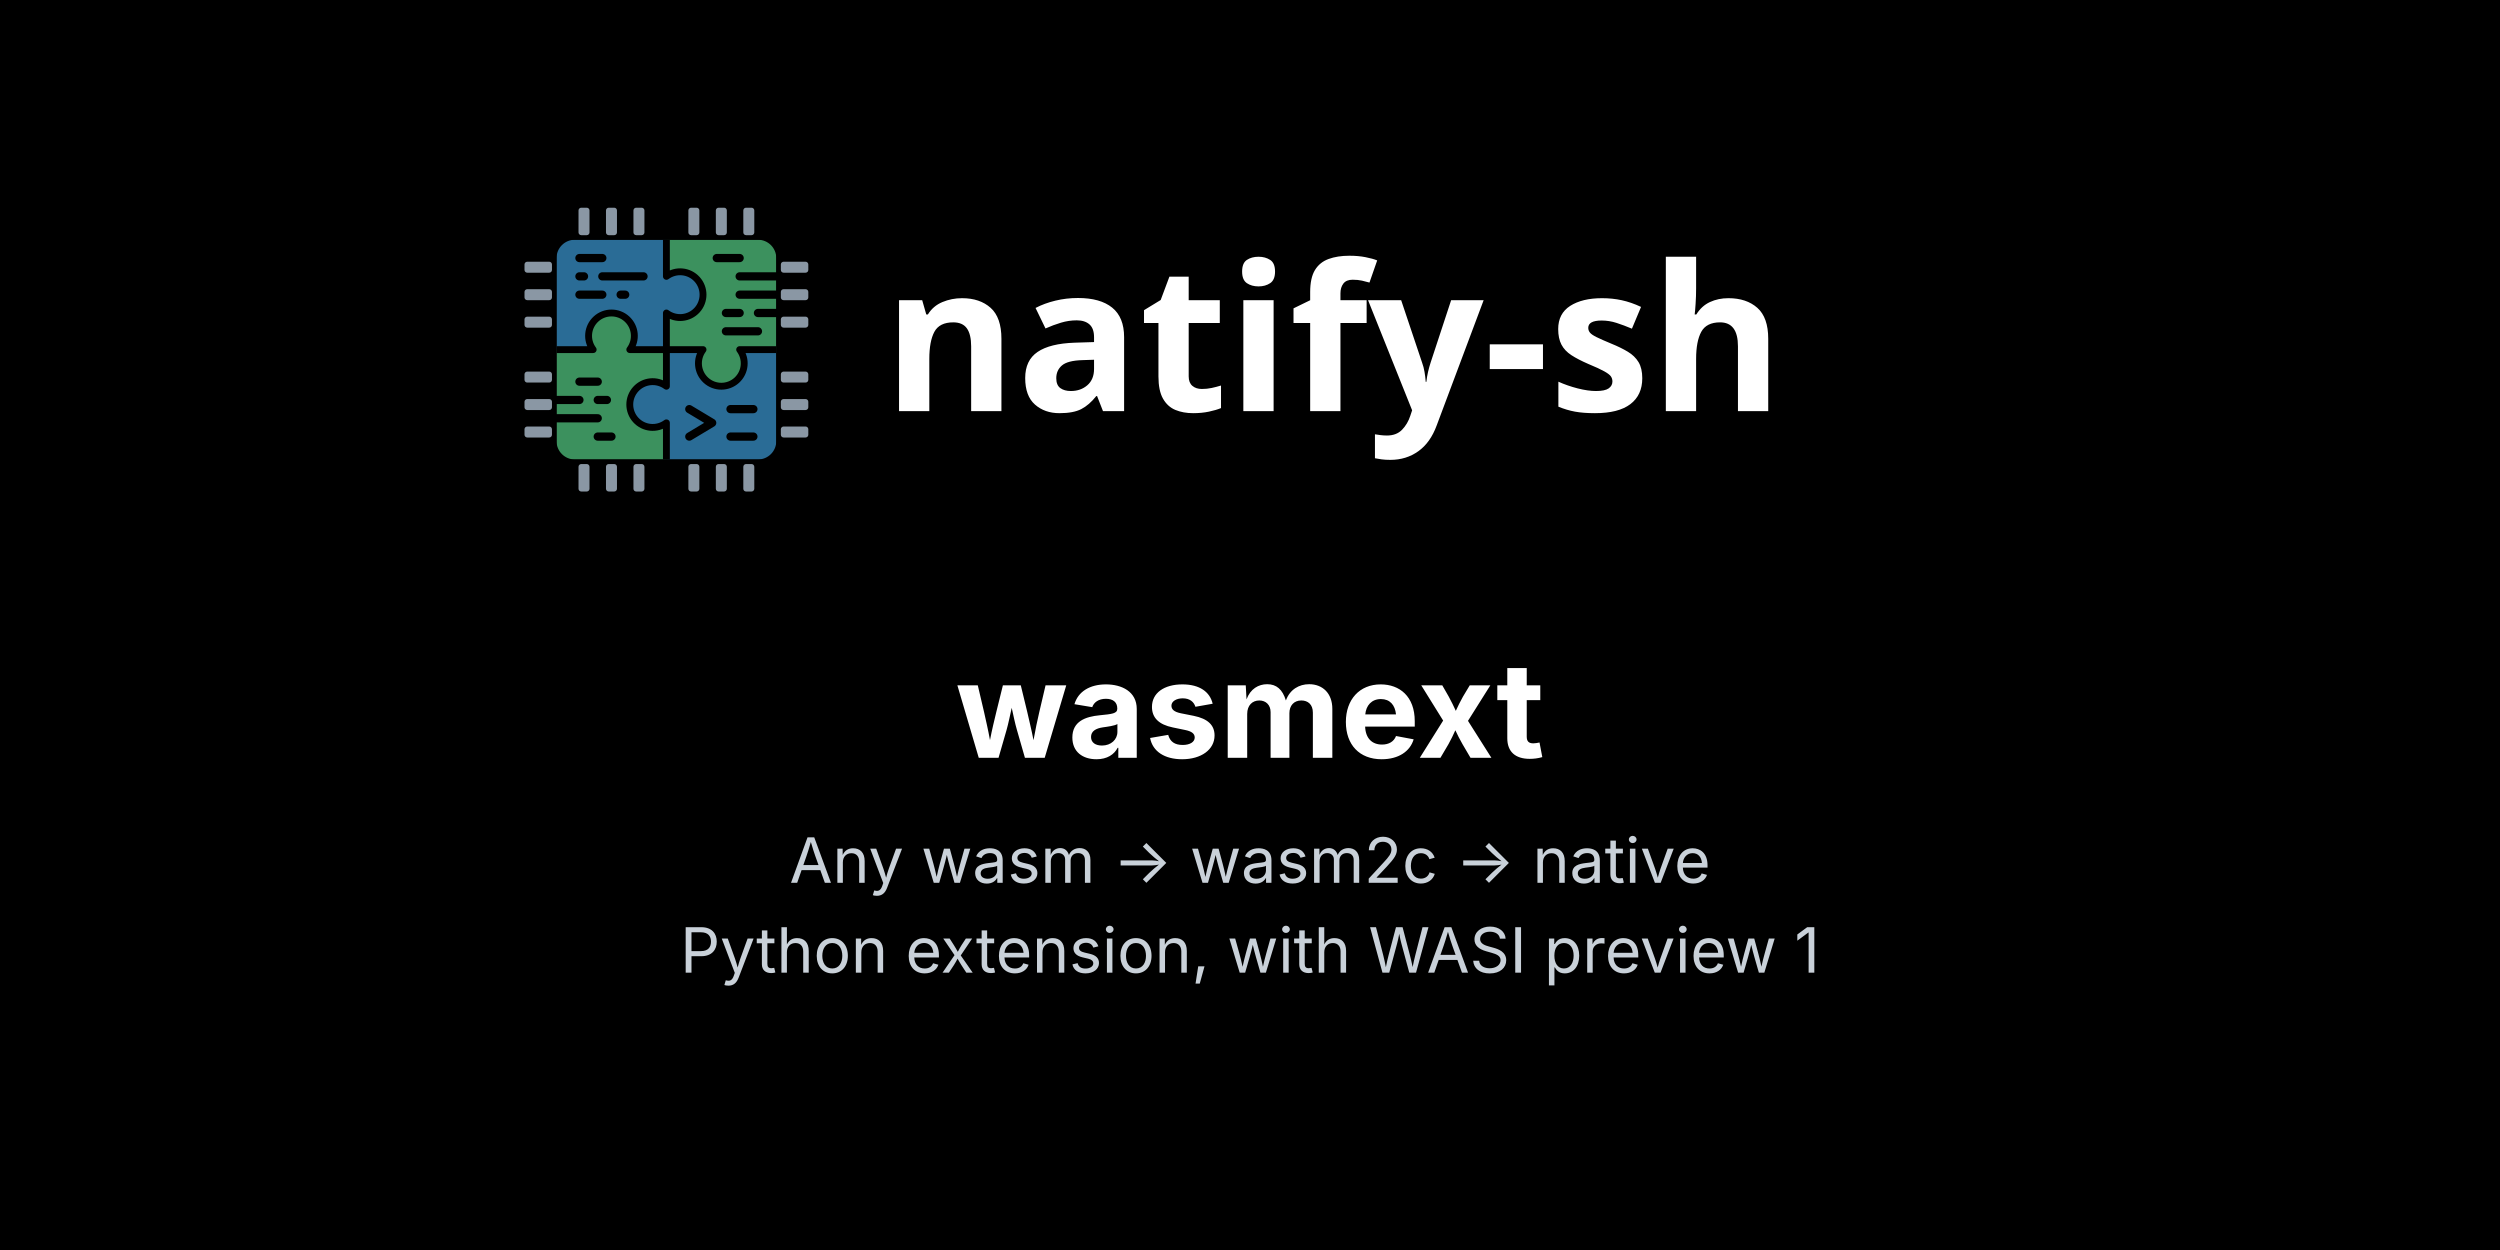
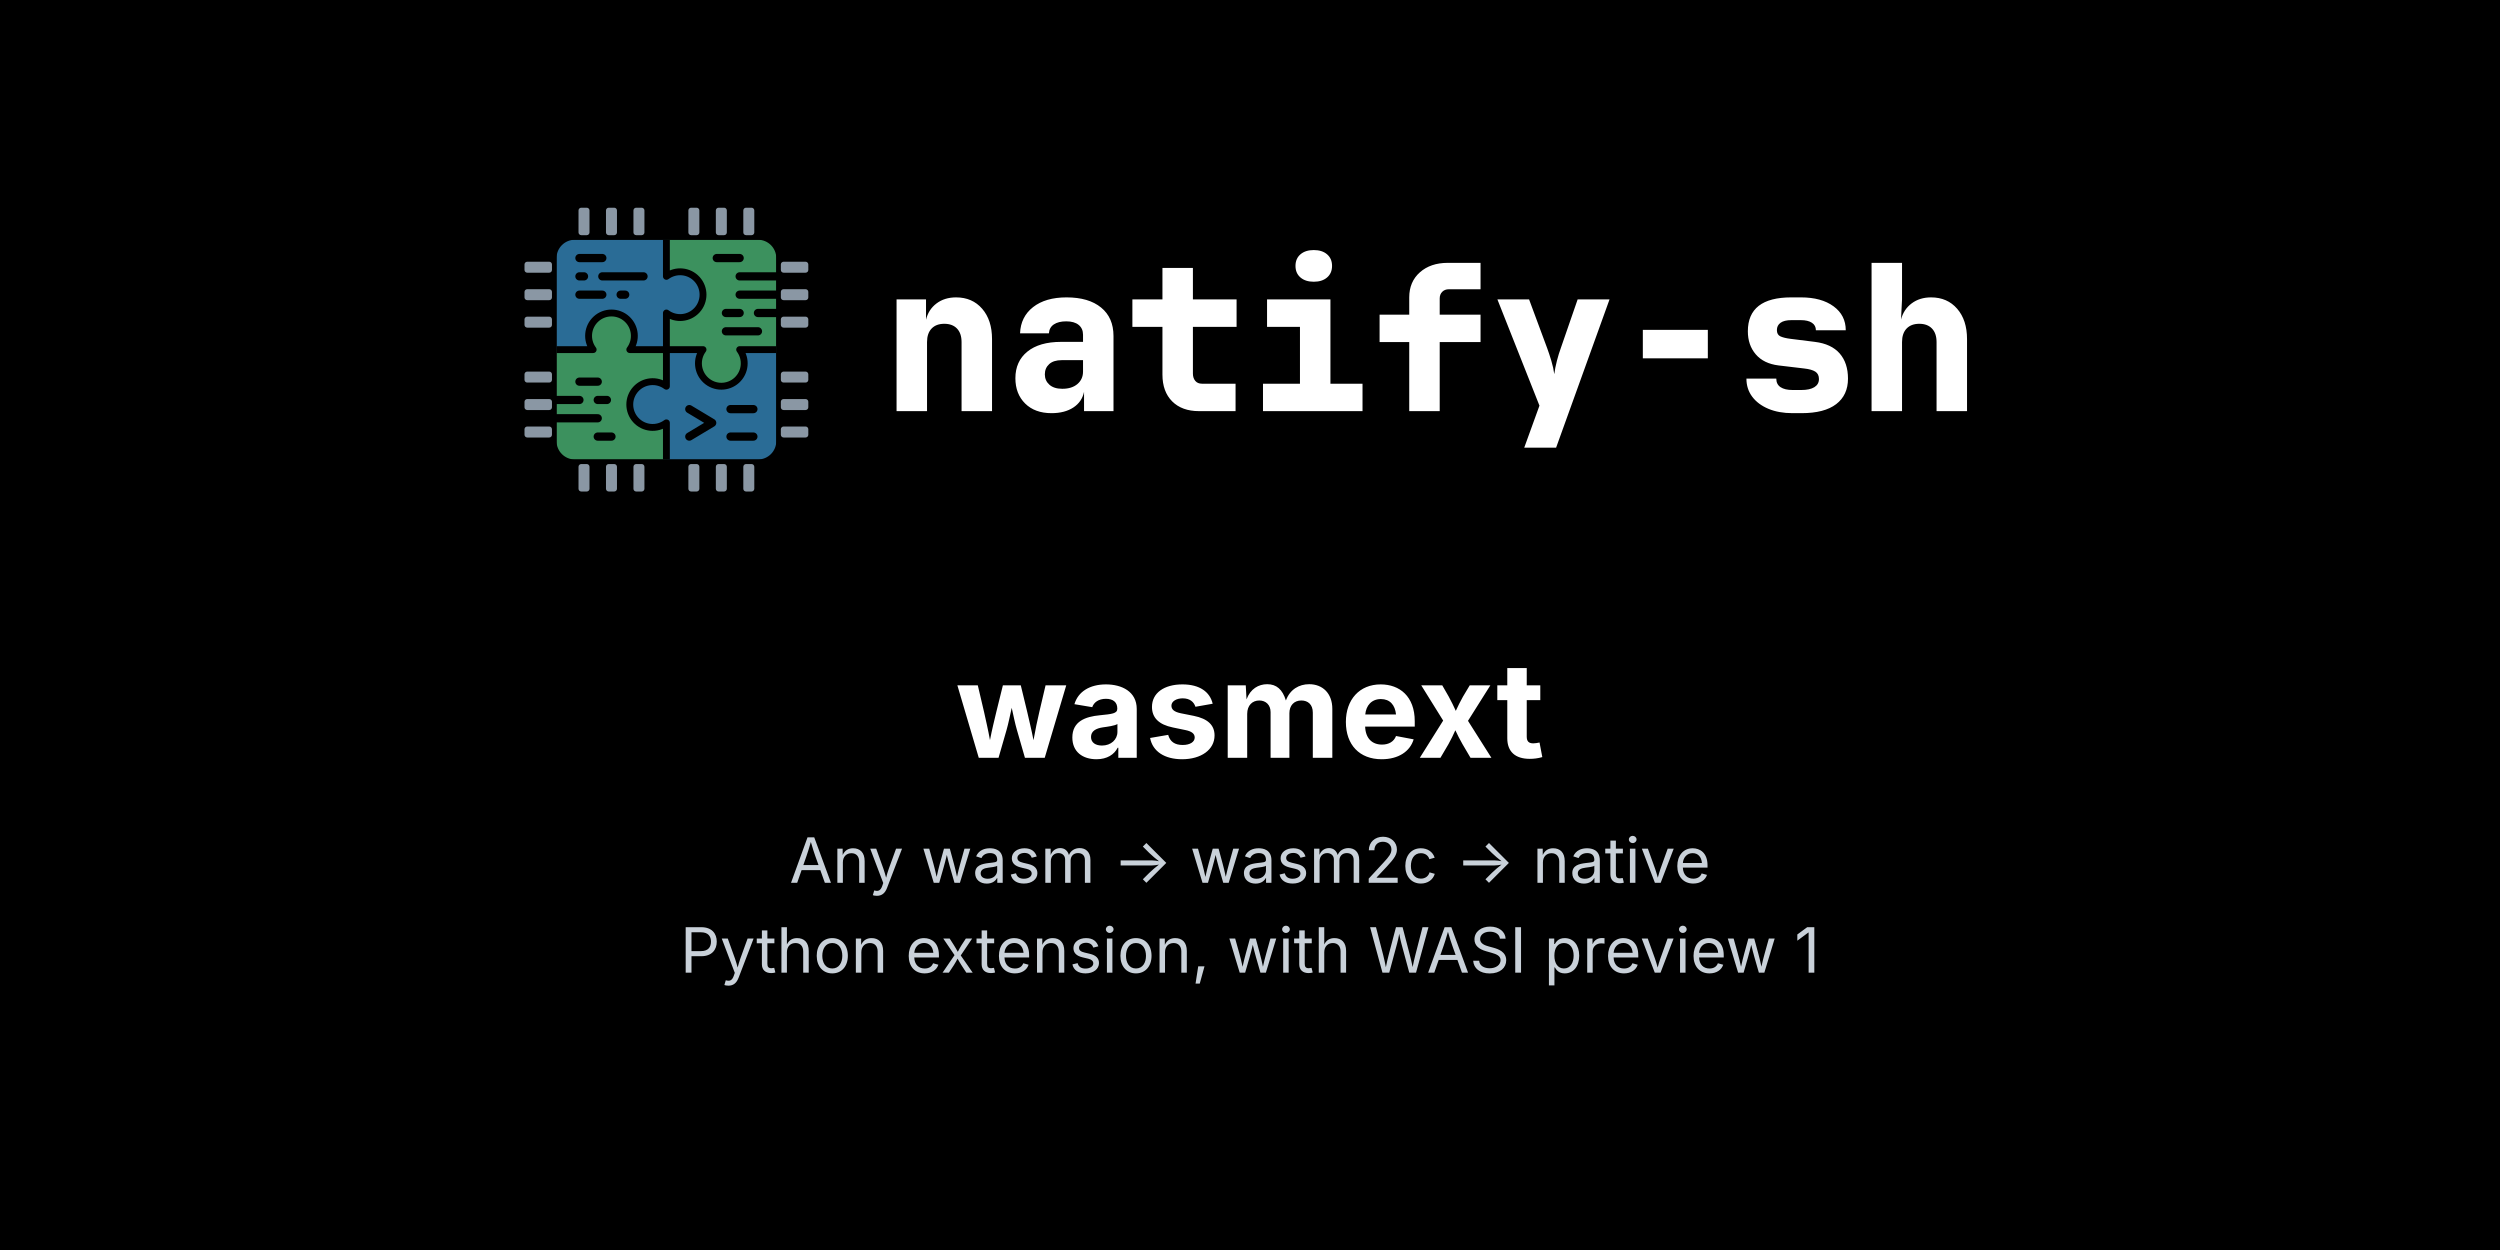
<svg xmlns="http://www.w3.org/2000/svg" width="1280" height="640" viewBox="0 0 1280 640">
  <rect width="1280" height="640" fill="#000000" />
  <svg x="266.2" y="104" width="150" height="150" viewBox="0 0 32 32">
    <g fill="#8a97a4">
      <rect x="6.4" y="0.5" width="1.2" height="3" rx="0.3" />
      <rect x="6.4" y="28.5" width="1.2" height="3" rx="0.3" />
      <rect x="0.5" y="6.4" width="3" height="1.2" rx="0.3" />
      <rect x="28.5" y="6.4" width="3" height="1.2" rx="0.3" />
      <rect x="9.4" y="0.5" width="1.2" height="3" rx="0.3" />
      <rect x="9.4" y="28.5" width="1.2" height="3" rx="0.3" />
      <rect x="0.5" y="9.4" width="3" height="1.2" rx="0.3" />
      <rect x="28.5" y="9.4" width="3" height="1.2" rx="0.3" />
      <rect x="12.4" y="0.5" width="1.2" height="3" rx="0.3" />
      <rect x="12.4" y="28.5" width="1.2" height="3" rx="0.3" />
      <rect x="0.5" y="12.4" width="3" height="1.2" rx="0.3" />
      <rect x="28.5" y="12.4" width="3" height="1.2" rx="0.3" />
      <rect x="18.4" y="0.5" width="1.2" height="3" rx="0.3" />
      <rect x="18.4" y="28.5" width="1.2" height="3" rx="0.3" />
      <rect x="0.5" y="18.4" width="3" height="1.2" rx="0.3" />
      <rect x="28.5" y="18.4" width="3" height="1.2" rx="0.3" />
      <rect x="21.4" y="0.5" width="1.2" height="3" rx="0.3" />
      <rect x="21.4" y="28.5" width="1.2" height="3" rx="0.3" />
      <rect x="0.5" y="21.4" width="3" height="1.2" rx="0.3" />
      <rect x="28.5" y="21.4" width="3" height="1.2" rx="0.3" />
      <rect x="24.4" y="0.5" width="1.2" height="3" rx="0.3" />
      <rect x="24.4" y="28.5" width="1.2" height="3" rx="0.3" />
      <rect x="0.5" y="24.4" width="3" height="1.2" rx="0.3" />
      <rect x="28.5" y="24.4" width="3" height="1.2" rx="0.3" />
    </g>
    <g transform="translate(4 4)">
      <mask id="natify-mcu-color-neck4-cut">
        <rect width="24" height="24" rx="2" fill="#fff" />
        <g fill="none" stroke="#000" stroke-width="0.75" stroke-linejoin="round">
          <path d="M12 0V4A2.5 2.5 0 1 1 12 8V12M24 12H20A2.5 2.5 0 1 1 16 12H12M12 24V20A2.5 2.5 0 1 1 12 16V12M0 12H4A2.5 2.5 0 1 1 8 12H12" />
          <path stroke-width="0.9" stroke-linecap="round" d="M2.5 2H5M2.5 4H3M5 4H9.5M2.5 6H5M7 6H7.5M17.5 2H20M20 4H24M20 6H24M18.5 8H20M22 8H24M18.5 10H22M2.5 15.5H4.5M0 17.5H2.5M4.5 17.5H5.5M0 19.5H4.5M4.5 21.5H6M14.5 18.5L17 20L14.5 21.5M19 18.5H21.5M19 21.5H21.5" />
        </g>
      </mask>
      <g mask="url(#natify-mcu-color-neck4-cut)">
        <rect width="12" height="12" fill="#2a6c96" />
        <rect x="12" width="12" height="12" fill="#3c915e" />
        <rect x="12" y="12" width="12" height="12" fill="#2a6c96" />
        <rect y="12" width="12" height="12" fill="#3c915e" />
        <circle cx="13.5" cy="6" r="2.5" fill="#2a6c96" />
        <circle cx="18" cy="13.5" r="2.5" fill="#3c915e" />
        <circle cx="10.5" cy="18" r="2.5" fill="#2a6c96" />
        <circle cx="6" cy="10.5" r="2.5" fill="#3c915e" />
      </g>
    </g>
  </svg>
-   <text x="452.2" y="210.5" font-family="JetBrains Mono" font-weight="800" font-size="104" fill="#ffffff">natify-sh</text>
-   <text x="640.0" y="388" text-anchor="middle" font-family="Inter" font-weight="700" font-size="68" fill="#ffffff">wasmext</text>
-   <text x="640.0" y="452" text-anchor="middle" font-family="Inter" font-size="32" fill="#c9d1d9">Any wasm → wasm2c → native</text>
-   <text x="640.0" y="498" text-anchor="middle" font-family="Inter" font-size="32" fill="#c9d1d9">Python extension, with WASI preview 1</text>
+   <path fill="#ffffff" d="M459.04 210.5V153.3H474.12V163.7Q475.36 158.5 479.47 155.38Q483.58 152.26 489.51 152.26Q497.83 152.26 502.87 158.08Q507.92 163.91 507.92 173.58V210.5H492.32V175.14Q492.32 170.67 489.98 168.22Q487.64 165.78 483.48 165.78Q479.32 165.78 476.98 168.22Q474.64 170.67 474.64 175.14V210.5ZM538.39 211.54Q529.86 211.54 524.87 206.6Q519.88 201.66 519.88 193.65Q519.88 185.02 526.01 180.03Q532.15 175.04 543.28 175.04H554.51V171.4Q554.51 168.17 552.27 166.35Q550.04 164.53 545.88 164.53Q541.92 164.53 539.58 166.09Q537.24 167.65 537.04 170.67H522.27Q522.58 162.24 528.92 157.25Q535.27 152.26 546.08 152.26Q557.42 152.26 563.76 157.46Q570.11 162.66 570.11 172.02V210.5H555.03V200.62Q553.99 205.72 549.57 208.63Q545.15 211.54 538.39 211.54ZM543.9 199.06Q548.79 199.06 551.65 196.62Q554.51 194.17 554.51 190.22V184.4H543.59Q539.43 184.4 537.19 186.42Q534.96 188.45 534.96 191.68Q534.96 194.9 537.3 196.98Q539.64 199.06 543.9 199.06ZM613.89 210.5Q605.16 210.5 600.16 205.51Q595.17 200.52 595.17 191.78V167.34H579.78V153.3H595.17V137.18H610.77V153.3H633.13V167.34H610.77V191.26Q610.77 193.55 611.97 195Q613.16 196.46 615.45 196.46H632.61V210.5ZM646.65 210.5V196.46H665.58V167.34H648.73V153.3H681.18V196.46H697.61V210.5ZM672.65 144.25Q668.39 144.25 665.84 142.07Q663.29 139.88 663.29 136.14Q663.29 132.4 665.84 130.21Q668.39 128.03 672.65 128.03Q676.92 128.03 679.46 130.21Q682.01 132.4 682.01 136.14Q682.01 139.88 679.46 142.07Q676.92 144.25 672.65 144.25ZM721.53 210.5V175.14H706.35V161.1H721.53V152.26Q721.53 144.25 726.99 139.42Q732.45 134.58 741.29 134.58H758.04V148.1H741.81Q739.73 148.1 738.43 149.4Q737.13 150.7 737.13 152.78V161.1H758.04V175.14H737.13V210.5ZM780.4 229.22 788.2 207.69 766.67 153.3H782.89L792.15 178.26Q793.19 181.07 794.28 184.71Q795.37 188.35 795.79 191.57Q796.2 188.35 797.14 184.71Q798.08 181.07 799.12 178.26L807.75 153.3H824.08L796.72 229.22ZM841.13 183.46V168.9H874.41V183.46ZM917.78 211.54Q910.71 211.54 905.4 209.3Q900.1 207.07 897.14 203.12Q894.17 199.16 894.17 193.86H909.46Q909.46 196.77 911.64 198.23Q913.83 199.68 917.78 199.68H922.36Q926.62 199.68 928.96 198.23Q931.3 196.77 931.3 194.07Q931.3 191.47 929.43 190.27Q927.56 189.08 923.71 188.66L910.6 187.1Q903.01 186.16 898.96 181.43Q894.9 176.7 894.9 169.63Q894.9 152.26 917.16 152.26H922.04Q932.55 152.26 938.79 156.84Q945.03 161.41 945.03 169.11H929.74Q929.74 166.61 927.71 165.26Q925.68 163.91 922.04 163.91H917.16Q913.52 163.91 911.64 165.26Q909.77 166.61 909.77 169Q909.77 171.4 911.59 172.23Q913.41 173.06 916.74 173.48L929.22 175.04Q937.64 176.08 941.91 180.96Q946.17 185.85 946.17 193.86Q946.17 202.28 940.14 206.91Q934.11 211.54 922.36 211.54ZM958.24 210.5V134.58H973.84V153.3L973.32 163.6Q974.67 158.4 978.78 155.33Q982.88 152.26 988.71 152.26Q997.03 152.26 1002.07 158.08Q1007.12 163.91 1007.12 173.58V210.5H991.52V175.14Q991.52 170.67 989.18 168.22Q986.84 165.78 982.68 165.78Q978.52 165.78 976.18 168.22Q973.84 170.67 973.84 175.14V210.5Z" />
+   <path fill="#ffffff" d="M501.13 388H511.25L515.37 373.69C516.27 370.57 517.13 366.32 518 362.4C518.86 366.29 519.72 370.54 520.65 373.69L524.77 388H534.9L545.92 350.88H535.33L532.11 364.59C531.14 368.81 530.11 373.49 529.15 378.97C528.09 373.46 526.89 368.78 525.96 364.59L522.64 350.88H513.48L510.09 364.59C509.1 368.81 507.9 373.52 506.87 378.94C505.88 373.42 504.75 368.74 503.85 364.59L500.63 350.88H490.17ZM561.39 388.73C566.87 388.73 570.46 386.31 572.25 382.85H572.58V388H582.01V363C582.01 354 574.24 350.41 566.27 350.41C557.97 350.41 552 354.1 550.1 360.54L559.23 362.07C560.03 359.68 562.39 357.79 566.24 357.79C569.96 357.79 572.05 359.58 572.05 362.73V362.9C572.05 365.32 569.43 365.59 563.05 366.22C555.75 366.92 549.04 369.31 549.04 377.61C549.04 384.95 554.32 388.73 561.39 388.73ZM564.21 381.72C560.93 381.72 558.6 380.23 558.6 377.34C558.6 374.35 561.06 372.93 564.75 372.39C566.94 372.1 570.89 371.56 572.12 370.7V374.72C572.12 378.64 568.86 381.72 564.21 381.72ZM605.25 388.73C614.98 388.73 621.85 383.85 621.85 376.54C621.85 371.27 618.4 367.98 611.23 366.52L604.56 365.19C601.04 364.46 599.77 363.16 599.77 361.3C599.77 359.08 602.3 357.55 605.55 357.55C609.17 357.55 611.26 359.35 612.06 361.87L620.89 360.31C619.5 354.27 614.22 350.41 605.42 350.41C596.02 350.41 589.81 354.8 589.81 361.94C589.81 367.48 593.33 371 600.5 372.46L606.91 373.79C610.17 374.45 611.69 375.65 611.69 377.61C611.69 379.83 609.34 381.43 605.55 381.43C601.47 381.43 599.08 379.73 598.11 376.25L588.85 377.84C590.15 384.75 596.29 388.73 605.25 388.73ZM628.59 388H638.56V365.55C638.56 361.11 641.25 358.65 644.76 358.65C648.15 358.65 650.54 360.97 650.54 364.59V388H660.17V365.16C660.17 361.27 662.5 358.65 666.28 358.65C669.63 358.65 672.16 360.67 672.16 364.86V388H682.15V362.96C682.15 354.9 677.1 350.31 670.3 350.31C665.18 350.31 660.47 352.94 658.38 358.65C656.65 353 653.56 350.31 648.82 350.31C644.37 350.31 640.22 352.67 638.22 358.08L637.83 350.88H628.59ZM707.42 388.73C716.05 388.73 721.96 384.71 723.79 378.54L714.76 376.84C713.69 379.7 711.07 381.23 707.58 381.23C702.57 381.23 699.18 378.11 698.95 372.03H724.35V369.24C724.35 356.56 716.62 350.41 706.92 350.41C696.06 350.41 689.09 358.18 689.09 369.64C689.09 381.36 696.06 388.73 707.42 388.73ZM699.02 365.79C699.42 361.21 702.27 357.92 707.02 357.92C711.64 357.92 714.26 360.94 714.76 365.79ZM726.94 388H737.5L741.62 380.99C742.98 378.6 744.08 376.21 745.14 373.89C746.23 376.21 747.4 378.6 748.79 380.99L752.91 388H763.6L751.61 369.07L763.07 350.88H752.51L749.02 356.72C747.63 359.18 746.47 361.6 745.37 363.96C744.27 361.6 743.15 359.18 741.78 356.72L738.43 350.88H727.67L738.9 368.94ZM788.63 350.88H781.69V342.05H771.73V350.88H766.62V358.48H771.73V378.01C771.73 384.81 775.78 388.53 783.22 388.53C785.21 388.53 787.44 388.3 789.66 387.63L788.24 380.16C787.5 380.36 785.84 380.6 785.08 380.6C782.66 380.6 781.69 379.5 781.69 377.14V358.48H788.63Z" />
+   <path fill="#c9d1d9" d="M405 452H408.16L410.41 445.5H420L422.33 452H425.45L416.89 428.72H413.45ZM411.31 442.91 412.95 438.19C413.45 436.75 414.17 434.53 415.16 431.09C416.14 434.47 416.83 436.62 417.39 438.19L419.08 442.91ZM431.55 441.53C431.55 438.55 433.44 436.84 435.95 436.84C438.39 436.84 439.89 438.45 439.89 441.14V452H442.7V440.91C442.7 436.48 440.33 434.31 436.8 434.31C434.45 434.31 432.58 435.3 431.45 437.77L431.44 434.53H428.73V452H431.55ZM446.89 458.33C447.19 458.47 447.95 458.66 448.95 458.66C451.42 458.66 453.11 457.39 454.17 454.61L461.84 434.53H458.78L455.03 444.89C454.48 446.41 454.08 447.92 453.69 449.38C453.28 447.92 452.89 446.42 452.34 444.89L448.62 434.53H445.55L452.22 452.09L451.72 453.55C450.86 456.05 449.62 456.42 447.91 455.97L447.61 455.89ZM478.08 452H480.88L483.14 444.09C483.7 442.14 484.25 439.95 484.78 437.73C485.31 439.97 485.84 442.09 486.42 444.09L488.69 452H491.48L496.78 434.53H493.8L491.67 442.16C491.14 444.06 490.56 446.27 489.98 448.94C489.44 446.23 488.88 444.02 488.38 442.16L486.31 434.53H483.31L481.22 442.16C480.69 444.09 480.12 446.33 479.56 448.98C478.98 446.2 478.39 443.98 477.89 442.16L475.77 434.53H472.78ZM505.23 452.41C508.19 452.41 509.83 450.86 510.42 449.62H510.61V452H513.38V440.48C513.38 435.03 509.17 434.31 506.83 434.31C504.12 434.31 501.12 435.28 499.78 438.45L502.48 439.34C503.03 438.12 504.39 436.78 506.91 436.78C509.33 436.78 510.56 438.03 510.56 440.2V440.3C510.56 441.59 509.19 441.5 506.08 441.89C502.84 442.3 499.28 443.03 499.28 447.03C499.28 450.47 501.92 452.41 505.23 452.41ZM505.72 449.92C503.62 449.92 502.11 448.98 502.11 447.17C502.11 445.19 503.91 444.53 505.95 444.27C507.03 444.12 510.09 443.81 510.56 443.27V445.69C510.56 447.83 508.83 449.92 505.72 449.92ZM524.25 452.38C528.34 452.38 531.14 450.14 531.14 447.08C531.14 444.69 529.66 443.11 526.48 442.36L523.84 441.73C521.8 441.25 520.91 440.53 520.91 439.23C520.91 437.78 522.47 436.7 524.55 436.7C526.8 436.7 527.78 437.92 528.27 439.17L530.81 438.52C530.02 436.06 528.12 434.31 524.53 434.31C520.81 434.31 518.06 436.41 518.06 439.41C518.06 441.86 519.58 443.42 522.75 444.17L525.66 444.86C527.38 445.27 528.22 446.06 528.22 447.27C528.22 448.7 526.66 449.91 524.22 449.91C522.12 449.91 520.7 449.05 520.2 447.12L517.53 447.77C518.16 450.78 520.66 452.38 524.25 452.38ZM535.2 452H538.02V441C538.02 438.22 539.88 436.78 541.92 436.78C543.89 436.78 545.34 438.08 545.34 440.02V452H548.16V440.59C548.16 438.39 549.59 436.78 551.95 436.78C553.83 436.78 555.47 437.78 555.47 440.3V452H558.3V440.22C558.3 436.17 555.83 434.22 552.8 434.22C550.27 434.22 548.12 435.58 547.3 437.78C546.67 435.62 545.14 434.22 542.84 434.22C540.78 434.22 538.81 435.38 537.95 437.73L537.94 434.53H535.2ZM586.95 452 597.14 441.81 586.95 431.62 585.14 433.44 588.44 436.72C589.81 438.09 591.83 439.75 593.39 440.95C592.2 440.72 591 440.52 589.8 440.52H573.77V443.11H589.8C591 443.11 592.2 442.91 593.39 442.67C591.83 443.88 589.81 445.53 588.44 446.91L585.14 450.19ZM615.69 452H618.48L620.75 444.09C621.31 442.14 621.86 439.95 622.39 437.73C622.92 439.97 623.45 442.09 624.03 444.09L626.3 452H629.09L634.39 434.53H631.41L629.28 442.16C628.75 444.06 628.17 446.27 627.59 448.94C627.05 446.23 626.48 444.02 625.98 442.16L623.92 434.53H620.92L618.83 442.16C618.3 444.09 617.73 446.33 617.17 448.98C616.59 446.2 616 443.98 615.5 442.16L613.38 434.53H610.39ZM642.84 452.41C645.8 452.41 647.44 450.86 648.03 449.62H648.22V452H650.98V440.48C650.98 435.03 646.78 434.31 644.44 434.31C641.73 434.31 638.73 435.28 637.39 438.45L640.09 439.34C640.64 438.12 642 436.78 644.52 436.78C646.94 436.78 648.17 438.03 648.17 440.2V440.3C648.17 441.59 646.8 441.5 643.69 441.89C640.45 442.3 636.89 443.03 636.89 447.03C636.89 450.47 639.53 452.41 642.84 452.41ZM643.33 449.92C641.23 449.92 639.72 448.98 639.72 447.17C639.72 445.19 641.52 444.53 643.56 444.27C644.64 444.12 647.7 443.81 648.17 443.27V445.69C648.17 447.83 646.44 449.92 643.33 449.92ZM661.86 452.38C665.95 452.38 668.75 450.14 668.75 447.08C668.75 444.69 667.27 443.11 664.09 442.36L661.45 441.73C659.41 441.25 658.52 440.53 658.52 439.23C658.52 437.78 660.08 436.7 662.16 436.7C664.41 436.7 665.39 437.92 665.88 439.17L668.42 438.52C667.62 436.06 665.73 434.31 662.14 434.31C658.42 434.31 655.67 436.41 655.67 439.41C655.67 441.86 657.19 443.42 660.36 444.17L663.27 444.86C664.98 445.27 665.83 446.06 665.83 447.27C665.83 448.7 664.27 449.91 661.83 449.91C659.73 449.91 658.31 449.05 657.81 447.12L655.14 447.77C655.77 450.78 658.27 452.38 661.86 452.38ZM672.81 452H675.62V441C675.62 438.22 677.48 436.78 679.53 436.78C681.5 436.78 682.95 438.08 682.95 440.02V452H685.77V440.59C685.77 438.39 687.2 436.78 689.56 436.78C691.44 436.78 693.08 437.78 693.08 440.3V452H695.91V440.22C695.91 436.17 693.44 434.22 690.41 434.22C687.88 434.22 685.73 435.58 684.91 437.78C684.28 435.62 682.75 434.22 680.45 434.22C678.39 434.22 676.42 435.38 675.56 437.73L675.55 434.53H672.81ZM700.78 452H715.61V449.39H704.88V449.2L709.97 443.78C714.08 439.41 715.22 437.42 715.22 434.91C715.22 431.27 712.27 428.41 708.11 428.41C703.97 428.41 700.84 431.2 700.84 435.33H703.69C703.69 432.7 705.38 430.98 708.03 430.98C710.52 430.98 712.41 432.5 712.41 434.94C712.41 437.08 711.09 438.67 708.52 441.47L700.78 449.86ZM727.47 452.38C730.89 452.38 733.67 450.52 734.61 447.41L731.92 446.64C731.41 448.53 729.81 449.86 727.47 449.86C723.98 449.86 722.38 446.81 722.38 443.38C722.38 439.89 723.98 436.83 727.47 436.83C729.77 436.83 731.33 438.11 731.84 439.91L734.55 439.14C733.59 436.09 730.84 434.31 727.47 434.31C722.72 434.31 719.52 437.91 719.52 443.38C719.52 448.77 722.72 452.38 727.47 452.38ZM762.36 452 772.55 441.81 762.36 431.62 760.55 433.44 763.84 436.72C765.22 438.09 767.23 439.75 768.8 440.95C767.61 440.72 766.41 440.52 765.2 440.52H749.17V443.11H765.2C766.41 443.11 767.61 442.91 768.8 442.67C767.23 443.88 765.22 445.53 763.84 446.91L760.55 450.19ZM789.98 441.53C789.98 438.55 791.88 436.84 794.39 436.84C796.83 436.84 798.33 438.45 798.33 441.14V452H801.14V440.91C801.14 436.48 798.77 434.31 795.23 434.31C792.89 434.31 791.02 435.3 789.89 437.77L789.88 434.53H787.17V452H789.98ZM810.97 452.41C813.92 452.41 815.56 450.86 816.16 449.62H816.34V452H819.11V440.48C819.11 435.03 814.91 434.31 812.56 434.31C809.86 434.31 806.86 435.28 805.52 438.45L808.22 439.34C808.77 438.12 810.12 436.78 812.64 436.78C815.06 436.78 816.3 438.03 816.3 440.2V440.3C816.3 441.59 814.92 441.5 811.81 441.89C808.58 442.3 805.02 443.03 805.02 447.03C805.02 450.47 807.66 452.41 810.97 452.41ZM811.45 449.92C809.36 449.92 807.84 448.98 807.84 447.17C807.84 445.19 809.64 444.53 811.69 444.27C812.77 444.12 815.83 443.81 816.3 443.27V445.69C816.3 447.83 814.56 449.92 811.45 449.92ZM830.92 434.53H827.33V430.38H824.52V434.53H821.89V436.94H824.52V447.69C824.52 450.55 826.3 452.22 829.31 452.22C830.03 452.22 830.83 452.11 831.41 451.91L830.83 449.53C830.36 449.62 829.75 449.72 829.39 449.72C827.91 449.72 827.33 449.03 827.33 447.47V436.94H830.92ZM834.52 452H837.33V434.53H834.52ZM835.94 431.67C837.02 431.67 837.91 430.84 837.91 429.81C837.91 428.78 837.02 427.95 835.94 427.95C834.88 427.95 833.98 428.78 833.98 429.81C833.98 430.84 834.88 431.67 835.94 431.67ZM847.31 452H850.27L856.94 434.53H853.86L850.14 444.89C849.59 446.41 849.19 447.94 848.8 449.39C848.39 447.94 847.98 446.41 847.44 444.89L843.72 434.53H840.64ZM866.97 452.38C870.55 452.38 873.16 450.58 873.97 447.94L871.25 447.19C870.59 448.97 869.05 449.88 866.98 449.88C863.89 449.88 861.77 447.88 861.62 444.22H874.25V443.05C874.25 436.59 870.34 434.31 866.64 434.31C861.88 434.31 858.78 438.05 858.78 443.41C858.78 448.78 861.91 452.38 866.97 452.38ZM861.64 441.84C861.81 439.17 863.64 436.81 866.64 436.81C869.52 436.81 871.12 438.88 871.39 441.84Z" />
+   <path fill="#c9d1d9" d="M351.07 498H354.04V489.58H359.05C364.48 489.58 366.98 486.28 366.98 482.12C366.98 477.98 364.48 474.72 359.04 474.72H351.07ZM354.04 486.97V477.33H358.88C362.6 477.33 364.02 479.38 364.02 482.12C364.02 484.89 362.6 486.97 358.91 486.97ZM370.88 504.33C371.18 504.47 371.95 504.66 372.95 504.66C375.41 504.66 377.1 503.39 378.16 500.61L385.84 480.53H382.77L379.02 490.89C378.48 492.41 378.07 493.92 377.68 495.38C377.27 493.92 376.88 492.42 376.34 490.89L372.62 480.53H369.54L376.21 498.09L375.71 499.55C374.85 502.05 373.62 502.42 371.9 501.97L371.6 501.89ZM396.49 480.53H392.9V476.38H390.09V480.53H387.46V482.94H390.09V493.69C390.09 496.55 391.87 498.22 394.88 498.22C395.6 498.22 396.4 498.11 396.98 497.91L396.4 495.53C395.93 495.62 395.32 495.72 394.96 495.72C393.48 495.72 392.9 495.03 392.9 493.47V482.94H396.49ZM402.9 487.53C402.9 484.55 404.79 482.84 407.3 482.84C409.74 482.84 411.24 484.45 411.24 487.14V498H414.07V486.91C414.07 482.48 411.68 480.31 408.15 480.31C405.87 480.31 404.04 481.23 402.9 483.56V474.72H400.09V498H402.9ZM426.12 498.38C430.88 498.38 434.1 494.77 434.1 489.38C434.1 483.91 430.88 480.31 426.12 480.31C421.37 480.31 418.16 483.91 418.16 489.38C418.16 494.77 421.37 498.38 426.12 498.38ZM426.12 495.86C422.63 495.86 421.02 492.81 421.02 489.38C421.02 485.89 422.63 482.83 426.12 482.83C429.65 482.83 431.26 485.91 431.26 489.38C431.26 492.81 429.65 495.86 426.12 495.86ZM441.01 487.53C441.01 484.55 442.9 482.84 445.41 482.84C447.85 482.84 449.35 484.45 449.35 487.14V498H452.16V486.91C452.16 482.48 449.79 480.31 446.26 480.31C443.91 480.31 442.04 481.3 440.91 483.77L440.9 480.53H438.2V498H441.01ZM473.45 498.38C477.02 498.38 479.63 496.58 480.45 493.94L477.73 493.19C477.07 494.97 475.52 495.88 473.46 495.88C470.37 495.88 468.24 493.88 468.1 490.22H480.73V489.05C480.73 482.59 476.82 480.31 473.12 480.31C468.35 480.31 465.26 484.05 465.26 489.41C465.26 494.78 468.38 498.38 473.45 498.38ZM468.12 487.84C468.29 485.17 470.12 482.81 473.12 482.81C475.99 482.81 477.6 484.88 477.87 487.84ZM482.59 498H485.84L488.43 494.08C489.21 492.89 489.74 491.83 490.27 490.84C490.85 491.83 491.43 492.89 492.2 494.08L494.76 498H498.02L491.9 489.19L497.74 480.53H494.52L492.3 483.92C491.49 485.16 490.96 486.28 490.4 487.33C489.79 486.28 489.2 485.16 488.4 483.92L486.23 480.53H482.95L488.73 489.03ZM509.01 480.53H505.41V476.38H502.6V480.53H499.98V482.94H502.6V493.69C502.6 496.55 504.38 498.22 507.4 498.22C508.12 498.22 508.91 498.11 509.49 497.91L508.91 495.53C508.45 495.62 507.84 495.72 507.48 495.72C505.99 495.72 505.41 495.03 505.41 493.47V482.94H509.01ZM519.63 498.38C523.21 498.38 525.82 496.58 526.63 493.94L523.91 493.19C523.26 494.97 521.71 495.88 519.65 495.88C516.55 495.88 514.43 493.88 514.29 490.22H526.91V489.05C526.91 482.59 523.01 480.31 519.3 480.31C514.54 480.31 511.45 484.05 511.45 489.41C511.45 494.78 514.57 498.38 519.63 498.38ZM514.3 487.84C514.48 485.17 516.3 482.81 519.3 482.81C522.18 482.81 523.79 484.88 524.05 487.84ZM533.76 487.53C533.76 484.55 535.65 482.84 538.16 482.84C540.6 482.84 542.1 484.45 542.1 487.14V498H544.91V486.91C544.91 482.48 542.54 480.31 539.01 480.31C536.66 480.31 534.79 481.3 533.66 483.77L533.65 480.53H530.95V498H533.76ZM555.79 498.38C559.88 498.38 562.68 496.14 562.68 493.08C562.68 490.69 561.2 489.11 558.02 488.36L555.38 487.73C553.34 487.25 552.45 486.53 552.45 485.23C552.45 483.78 554.01 482.7 556.09 482.7C558.34 482.7 559.32 483.92 559.8 485.17L562.35 484.52C561.55 482.06 559.66 480.31 556.07 480.31C552.35 480.31 549.6 482.41 549.6 485.41C549.6 487.86 551.12 489.42 554.29 490.17L557.2 490.86C558.91 491.27 559.76 492.06 559.76 493.27C559.76 494.7 558.2 495.91 555.76 495.91C553.66 495.91 552.24 495.05 551.74 493.12L549.07 493.77C549.7 496.78 552.2 498.38 555.79 498.38ZM566.74 498H569.55V480.53H566.74ZM568.16 477.67C569.24 477.67 570.13 476.84 570.13 475.81C570.13 474.78 569.24 473.95 568.16 473.95C567.1 473.95 566.21 474.78 566.21 475.81C566.21 476.84 567.1 477.67 568.16 477.67ZM581.6 498.38C586.37 498.38 589.59 494.77 589.59 489.38C589.59 483.91 586.37 480.31 581.6 480.31C576.85 480.31 573.65 483.91 573.65 489.38C573.65 494.77 576.85 498.38 581.6 498.38ZM581.6 495.86C578.12 495.86 576.51 492.81 576.51 489.38C576.51 485.89 578.12 482.83 581.6 482.83C585.13 482.83 586.74 485.91 586.74 489.38C586.74 492.81 585.13 495.86 581.6 495.86ZM596.49 487.53C596.49 484.55 598.38 482.84 600.9 482.84C603.34 482.84 604.84 484.45 604.84 487.14V498H607.65V486.91C607.65 482.48 605.27 480.31 601.74 480.31C599.4 480.31 597.52 481.3 596.4 483.77L596.38 480.53H593.68V498H596.49ZM612.12 503.61H614.27L616.71 494.75H613.49ZM634.73 498H637.52L639.79 490.09C640.35 488.14 640.9 485.95 641.43 483.73C641.96 485.97 642.49 488.09 643.07 490.09L645.34 498H648.13L653.43 480.53H650.45L648.32 488.16C647.79 490.06 647.21 492.27 646.63 494.94C646.09 492.23 645.52 490.02 645.02 488.16L642.96 480.53H639.96L637.87 488.16C637.34 490.09 636.77 492.33 636.21 494.98C635.63 492.2 635.04 489.98 634.54 488.16L632.41 480.53H629.43ZM656.99 498H659.8V480.53H656.99ZM658.41 477.67C659.49 477.67 660.38 476.84 660.38 475.81C660.38 474.78 659.49 473.95 658.41 473.95C657.35 473.95 656.46 474.78 656.46 475.81C656.46 476.84 657.35 477.67 658.41 477.67ZM671.62 480.53H668.02V476.38H665.21V480.53H662.59V482.94H665.21V493.69C665.21 496.55 666.99 498.22 670.01 498.22C670.73 498.22 671.52 498.11 672.1 497.91L671.52 495.53C671.05 495.62 670.45 495.72 670.09 495.72C668.6 495.72 668.02 495.03 668.02 493.47V482.94H671.62ZM678.02 487.53C678.02 484.55 679.91 482.84 682.43 482.84C684.87 482.84 686.37 484.45 686.37 487.14V498H689.2V486.91C689.2 482.48 686.8 480.31 683.27 480.31C680.99 480.31 679.16 481.23 678.02 483.56V474.72H675.21V498H678.02ZM707.82 498H711.29L715.27 483.25C715.73 481.56 716.07 479.98 716.41 478.08C716.77 480.12 717.15 481.77 717.55 483.25L721.55 498H725.01L731.38 474.72H728.32L724.65 489C724.15 490.97 723.68 492.98 723.27 495.14C722.84 492.98 722.37 490.97 721.85 489L718.12 474.72H714.74L710.98 489C710.45 491 709.99 493.05 709.57 495.23C709.15 493.05 708.7 491 708.2 489L704.51 474.72H701.48ZM731.2 498H734.35L736.6 491.5H746.2L748.52 498H751.65L743.09 474.72H739.65ZM737.51 488.91 739.15 484.19C739.65 482.75 740.37 480.53 741.35 477.09C742.34 480.47 743.02 482.62 743.59 484.19L745.27 488.91ZM762.73 498.41C768.1 498.41 771.18 495.47 771.18 491.66C771.18 487.31 767.09 485.91 764.59 485.22L762.26 484.58C760.55 484.11 757.82 483.25 757.82 480.81C757.82 478.62 759.82 477.03 762.84 477.03C765.6 477.03 767.7 478.33 767.96 480.59H770.87C770.73 477.08 767.52 474.41 762.93 474.41C758.43 474.41 754.93 477.02 754.93 480.95C754.93 484.05 757.12 485.97 760.87 487.03L763.68 487.83C766.16 488.53 768.29 489.36 768.29 491.61C768.29 494.09 765.88 495.75 762.73 495.75C759.99 495.75 757.55 494.55 757.32 491.91H754.27C754.54 495.81 757.68 498.41 762.73 498.41ZM778.77 474.72H775.8V498H778.77ZM793.05 504.53H795.87V495.3H796.09C796.66 496.27 797.84 498.38 801.16 498.38C805.52 498.38 808.55 494.88 808.55 489.31C808.55 483.78 805.51 480.31 801.15 480.31C797.74 480.31 796.66 482.41 796.09 483.33H795.77V480.53H793.05ZM800.74 495.86C797.57 495.86 795.84 493.17 795.84 489.28C795.84 485.42 797.52 482.83 800.74 482.83C804.05 482.83 805.7 485.66 805.7 489.28C805.7 492.95 804.01 495.86 800.74 495.86ZM812.65 498H815.46V487.06C815.46 484.7 817.3 483 819.82 483C820.57 483 821.34 483.12 821.51 483.16V480.33C821.18 480.31 820.49 480.28 820.09 480.28C818.01 480.28 816.2 481.45 815.55 483.22H815.37V480.53H812.65ZM831.51 498.38C835.09 498.38 837.7 496.58 838.51 493.94L835.79 493.19C835.13 494.97 833.59 495.88 831.52 495.88C828.43 495.88 826.3 493.88 826.16 490.22H838.79V489.05C838.79 482.59 834.88 480.31 831.18 480.31C826.41 480.31 823.32 484.05 823.32 489.41C823.32 494.78 826.45 498.38 831.51 498.38ZM826.18 487.84C826.35 485.17 828.18 482.81 831.18 482.81C834.05 482.81 835.66 484.88 835.93 487.84ZM847.24 498H850.2L856.87 480.53H853.79L850.07 490.89C849.52 492.41 849.12 493.94 848.73 495.39C848.32 493.94 847.91 492.41 847.37 490.89L843.65 480.53H840.57ZM860.18 498H862.99V480.53H860.18ZM861.6 477.67C862.68 477.67 863.57 476.84 863.57 475.81C863.57 474.78 862.68 473.95 861.6 473.95C860.54 473.95 859.65 474.78 859.65 475.81C859.65 476.84 860.54 477.67 861.6 477.67ZM875.27 498.38C878.85 498.38 881.46 496.58 882.27 493.94L879.55 493.19C878.9 494.97 877.35 495.88 875.29 495.88C872.2 495.88 870.07 493.88 869.93 490.22H882.55V489.05C882.55 482.59 878.65 480.31 874.95 480.31C870.18 480.31 867.09 484.05 867.09 489.41C867.09 494.78 870.21 498.38 875.27 498.38ZM869.95 487.84C870.12 485.17 871.95 482.81 874.95 482.81C877.82 482.81 879.43 484.88 879.7 487.84ZM889.93 498H892.73L894.99 490.09C895.55 488.14 896.1 485.95 896.63 483.73C897.16 485.97 897.7 488.09 898.27 490.09L900.54 498H903.34L908.63 480.53H905.65L903.52 488.16C902.99 490.06 902.41 492.27 901.84 494.94C901.29 492.23 900.73 490.02 900.23 488.16L898.16 480.53H895.16L893.07 488.16C892.54 490.09 891.98 492.33 891.41 494.98C890.84 492.2 890.24 489.98 889.74 488.16L887.62 480.53H884.63ZM928.93 474.72H925.29L920.23 478.45V481.64L925.85 477.47H926.01V498H928.93Z" />
</svg>
